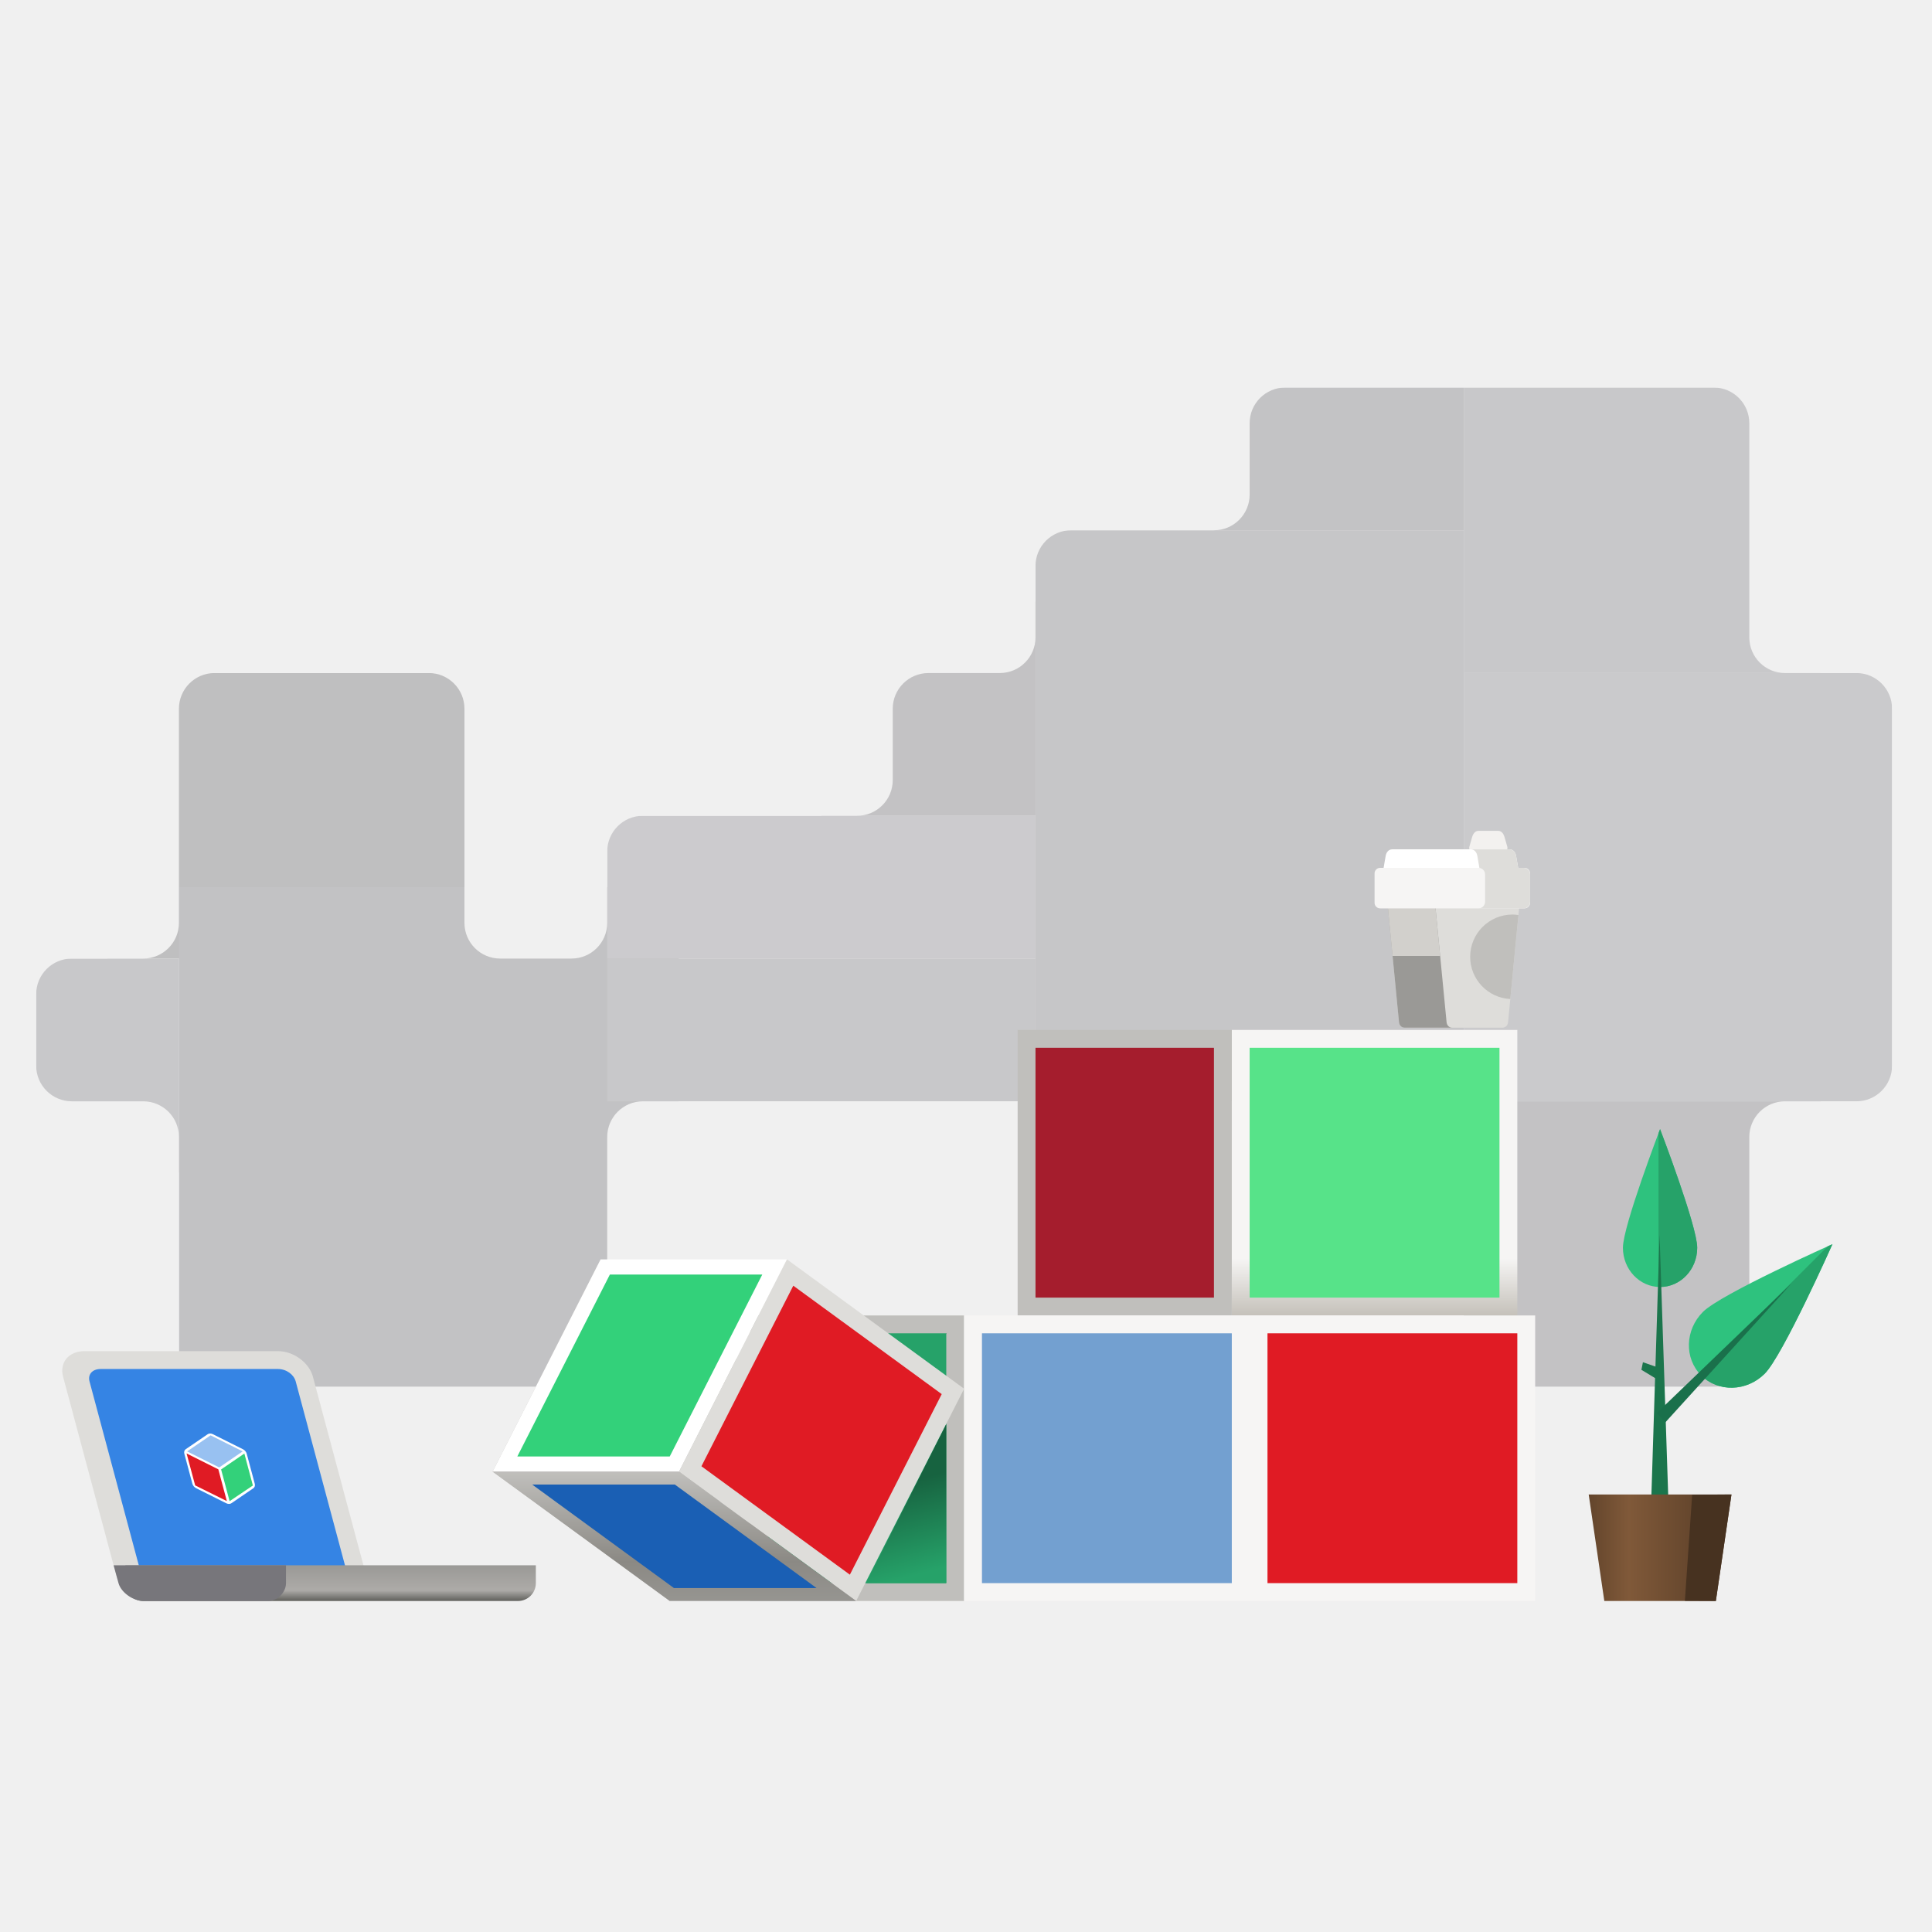
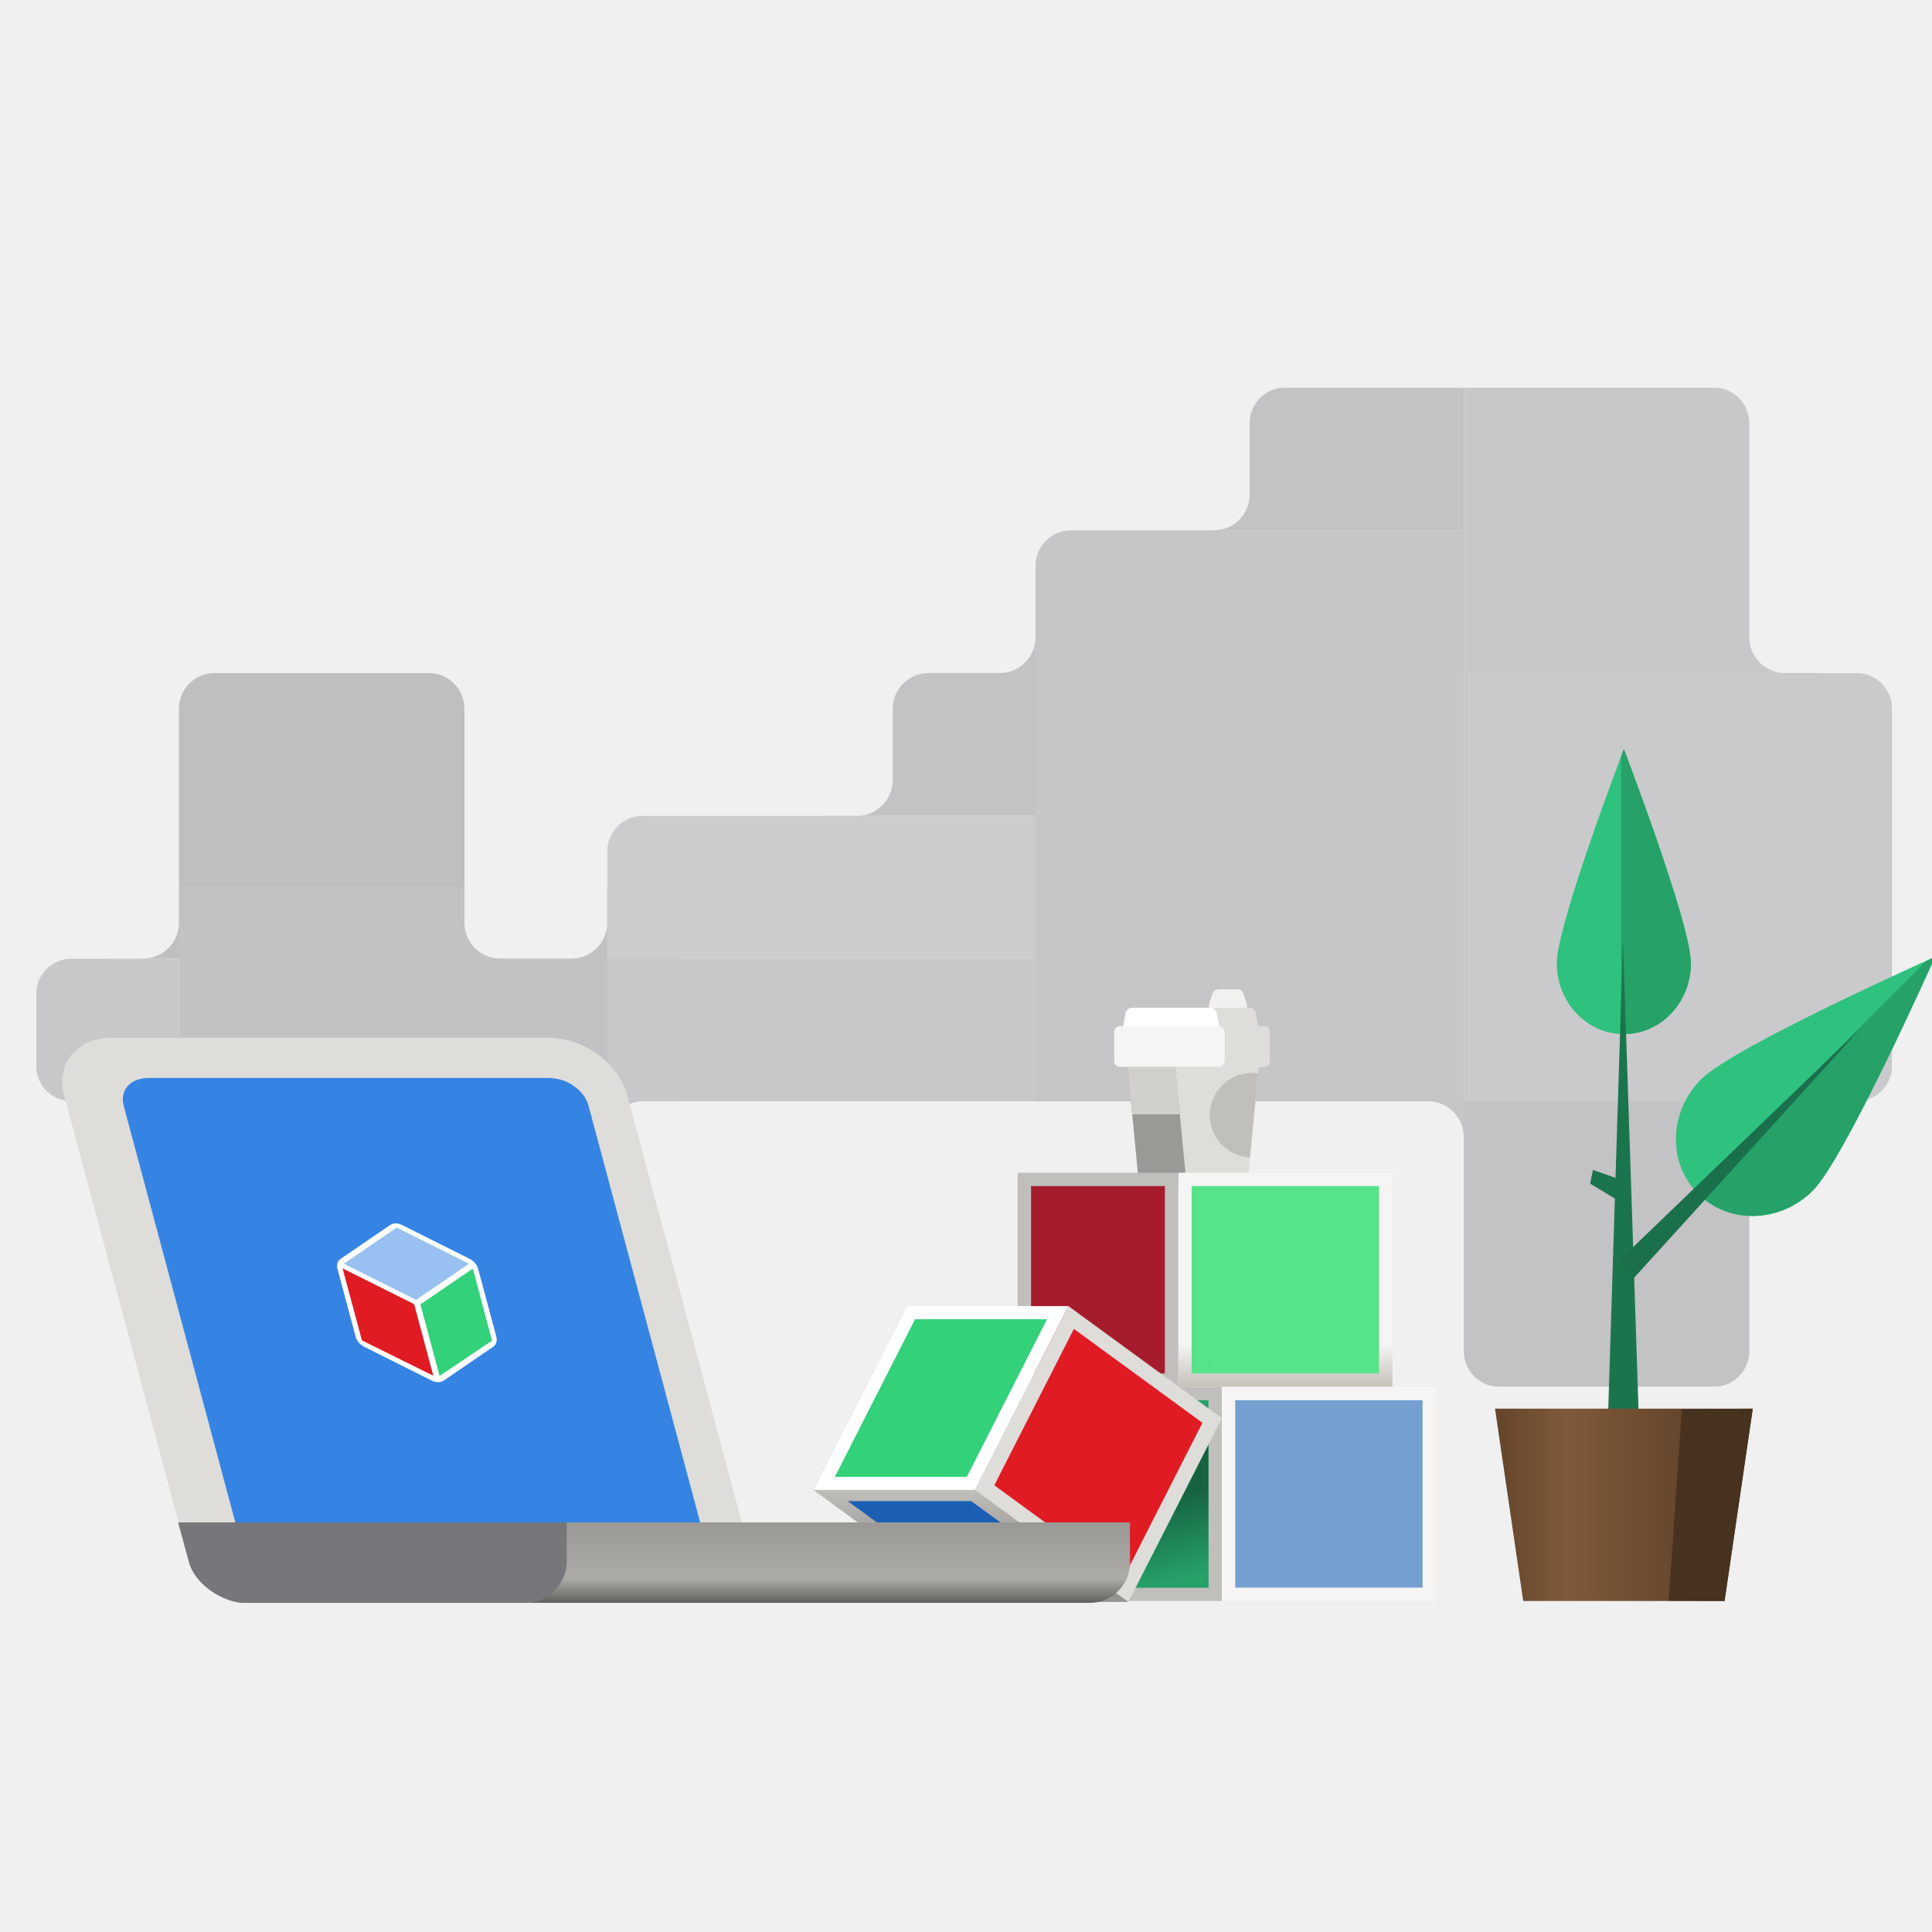
<svg xmlns="http://www.w3.org/2000/svg" xmlns:xlink="http://www.w3.org/1999/xlink" width="1026" height="1026">
  <defs>
-     <linearGradient xlink:href="#d" id="k" x1="496" y1="744" x2="506.718" y2="784" gradientUnits="userSpaceOnUse" gradientTransform="matrix(1.1846 0 0 1.1846 -94.514 -97.468)" />
+     <linearGradient xlink:href="#d" id="j" x1="496" y1="744" x2="506.718" y2="784" gradientUnits="userSpaceOnUse" gradientTransform="translate(-214.019 -285.26) scale(1.42171)" />
    <linearGradient id="f">
      <stop offset="0" stop-color="#f6f5f4" />
      <stop offset="1" stop-color="#c5c1ba" />
    </linearGradient>
    <linearGradient xlink:href="#a" id="h" x1="832" y1="776.125" x2="896" y2="776.125" gradientUnits="userSpaceOnUse" gradientTransform="matrix(1.1846 0 0 1.1846 -141.898 -97.468)" />
    <linearGradient id="b">
      <stop offset="0" stop-color="#ff7800" />
      <stop offset="1" stop-color="#ed333b" />
    </linearGradient>
-     <linearGradient xlink:href="#c" id="j" x1="384.194" y1="742.01" x2="384.194" y2="800" gradientUnits="userSpaceOnUse" gradientTransform="matrix(1.1846 0 0 1.1846 -94.514 -97.468)" />
+     <linearGradient xlink:href="#c" id="k" x1="384.194" y1="742.01" x2="384.194" y2="800" gradientUnits="userSpaceOnUse" gradientTransform="matrix(1.1846 0 0 1.1846 -94.514 -97.468)" />
    <linearGradient id="c">
      <stop offset="0" stop-color="#c0bfbc" />
      <stop offset=".696" stop-color="#8b8984" />
      <stop offset="1" stop-color="#969591" />
    </linearGradient>
    <linearGradient id="a">
      <stop offset="0" stop-color="#63452c" />
      <stop offset=".279" stop-color="#805939" />
      <stop offset="1" stop-color="#553b26" />
    </linearGradient>
    <linearGradient id="d">
      <stop offset="0" stop-color="#176340" />
      <stop offset="1" stop-color="#26a269" />
    </linearGradient>
-     <linearGradient xlink:href="#e" id="l" x1="203.261" y1="784" x2="203.261" y2="800" gradientUnits="userSpaceOnUse" gradientTransform="matrix(1.1846 0 0 1.1846 -37.654 -97.468)" />
+     <linearGradient xlink:href="#e" id="l" x1="203.261" y1="784" x2="203.261" y2="800" gradientUnits="userSpaceOnUse" gradientTransform="matrix(1.1846 0 0 1.1846 -37.654 -97.024)" />
    <linearGradient id="e">
      <stop offset="0" stop-color="#9a9996" />
      <stop offset=".7" stop-color="#adaba8" />
      <stop offset="1" stop-color="#60605c" />
    </linearGradient>
    <linearGradient xlink:href="#f" id="i" x1="-689.755" y1="646.41" x2="-689.755" y2="672" gradientUnits="userSpaceOnUse" gradientTransform="matrix(1.1846 0 0 1.1846 94.514 -97.468)" />
    <clipPath clipPathUnits="userSpaceOnUse" id="g">
      <path d="M672 272v32a16 16 135 01-16 16h-64a16 16 135 00-16 16v32a16 16 135 01-16 16h-32a16 16 135 00-16 16v32a16 16 135 01-16 16h-96a16 16 135 00-16 16v32a16 16 135 01-16 16h-32a16 16 45 01-16-16v-96a16 16 45 00-16-16h-96a16 16 135 00-16 16v96a16 16 135 01-16 16h-32a16 16 135 00-16 16v32a16 16 45 0016 16h32a16 16 45 0116 16v96a16 16 45 0016 16h160a16 16 135 0016-16v-96a16 16 135 0116-16h352a16 16 45 0116 16v96a16 16 45 0016 16h96a16 16 135 0016-16v-96a16 16 135 0116-16h32a16 16 135 0016-16V400a16 16 45 00-16-16h-32a16 16 45 01-16-16v-96a16 16 45 00-16-16H688a16 16 135 00-16 16z" fill="#c061cb" stroke-width="6.859" stroke-linecap="round" paint-order="markers fill stroke" />
    </clipPath>
  </defs>
  <g clip-path="url(#g)" transform="matrix(1.1846 0 0 1.1846 -132.422 -97.468)" stroke-width=".844" paint-order="markers fill stroke" opacity=".27">
    <path fill="#3c3a3f" d="M160 384h192v128H160z" />
    <path fill="#5e5c64" d="M128 512h64v96h-64z" />
    <path fill="#48474c" d="M192 480h224v224H192z" />
    <path fill="#6a6871" d="M384 448h192v64H384z" />
    <path fill="#5e5c64" d="M384 512h128v64H384zM576 512h-64v64h64z" />
    <path fill="#4a484f" d="M576 352h-96v96h96z" />
    <path fill="#65636b" d="M960 384H768v192h192z" />
    <path fill="#5e5c64" d="M928 256H768v128h160z" />
    <path fill="#4b4a50" d="M768 256H640v64h128z" />
    <path fill="#4a484f" d="M928 576H736v128h192z" />
    <path fill="#55545b" d="M768 320H576v288h192z" />
  </g>
-   <path d="M683.533-631.73c-12.108 0-21.853 12.674-21.853 28.418v129.266c0 15.743 9.745 26.655 21.853 26.633h75.754l46.92 46.922 46.922-46.922h72.94c12.107 0 21.855-10.89 21.855-26.633v-129.266c0-15.744-9.748-28.418-21.855-28.418z" fill="#e01b24" />
-   <path d="M683.533-632.005c-12.108 0-21.853 8.555-21.853 24.299v129.265c0 15.744 9.745 26.634 21.853 26.634h75.754l46.92 46.922 46.922-46.922h72.94c12.107 0 21.855-10.89 21.855-26.634v-129.265c0-15.744-9.748-24.3-21.855-24.3z" fill="#ed333b" />
-   <path d="M780.748-583.184a33.752 33.752 0 00-33.753 33.752 33.752 33.752 0 0010.172 24.151l-.375.193 50.033 50.033 50.033-50.033-.126-.064a33.752 33.752 0 0010.305-24.28 33.752 33.752 0 00-33.752-33.752 33.752 33.752 0 00-26.269 12.56 33.752 33.752 0 00-26.268-12.56z" fill="#fff" />
+   <path d="M380.31-440.427c-12.107 0-21.852 12.675-21.852 28.418v129.266c0 15.743 9.745 26.655 21.853 26.633h75.754l46.92 46.922 46.922-46.922h72.94c12.107 0 21.855-10.89 21.855-26.633V-412.01c0-15.743-9.748-28.418-21.855-28.418z" fill="#e01b24" />
+   <path d="M380.31-440.702c-12.107 0-21.852 8.555-21.852 24.299v129.266c0 15.743 9.745 26.633 21.853 26.633h75.754l46.92 46.922 46.922-46.922h72.94c12.107 0 21.855-10.89 21.855-26.633v-129.266c0-15.744-9.748-24.299-21.855-24.299z" fill="#ed333b" />
+   <path d="M477.525-391.881a33.752 33.752 0 00-33.752 33.752 33.752 33.752 0 0010.172 24.151l-.375.193 50.033 50.033 50.033-50.033-.126-.064a33.752 33.752 0 0010.305-24.28 33.752 33.752 0 00-33.752-33.752 33.752 33.752 0 00-26.269 12.56 33.752 33.752 0 00-26.269-12.56z" fill="#fff" />
  <g stroke-width=".844">
-     <path d="M901.314 662.611c0 11.517-8.833 20.853-19.729 20.853-10.896 0-19.728-9.336-19.728-20.853 0-11.516 19.728-62.981 19.728-62.981s19.729 51.465 19.729 62.981z" fill="#2ec27e" />
-     <path d="M881.585 599.63s-.661 1.769-.826 2.203v81.587c.276.012.547.044.826.044 10.895 0 19.728-9.336 19.728-20.853 0-11.517-19.728-62.98-19.728-62.98z" fill="#26a269" />
+     <path d="M897.98 511.533c0 20.79-15.947 37.645-35.617 37.645-19.67 0-35.617-16.854-35.617-37.645 0-20.791 35.617-113.702 35.617-113.702s35.616 92.91 35.616 113.702z" fill="#2ec27e" />
+     <path d="M862.361 397.832s-1.192 3.192-1.49 3.977v147.29c.497.022.987.08 1.49.08 19.671 0 35.617-16.856 35.617-37.647 0-20.79-35.617-113.7-35.617-113.7z" fill="#26a269" />
  </g>
  <g stroke-width=".844">
-     <path d="M937.17 729.492c-9.576 9.576-24.683 9.994-33.742.935-9.06-9.06-8.641-24.166.934-33.742 9.576-9.575 68.77-35.963 68.77-35.963s-26.387 59.195-35.963 68.77z" fill="#2ec27e" />
-     <path d="M973.13 660.723s-2.02.92-2.518 1.144l-67.835 67.836c.22.24.418.491.65.723 9.06 9.06 24.166 8.64 33.742-.935 9.575-9.575 35.961-68.768 35.961-68.768z" fill="#26a269" />
+     <path d="M962.71 632.274c-17.287 17.287-44.56 18.042-60.915 1.687-16.355-16.355-15.6-43.627 1.688-60.914 17.286-17.287 124.15-64.924 124.15-64.924s-47.637 106.864-64.923 124.151z" fill="#2ec27e" />
+     <path d="M1027.631 508.123s-3.646 1.662-4.546 2.067L900.62 632.655c.396.432.755.887 1.174 1.306 16.355 16.355 43.628 15.599 60.915-1.688s64.922-124.15 64.922-124.15z" fill="#26a269" />
  </g>
-   <path d="M881.322 655.814l-5.342 170.335 11.003.364z" fill="#1b754c" />
-   <path d="M951.498 681.486l-71.68 68.943 4.591 4.906z" fill="#1a704b" />
-   <g transform="matrix(.58796 0 0 .58796 -905.462 3984.08)" stroke-width="1.701">
+   <path d="M861.887 499.26l-9.643 307.51 19.862.66z" fill="#1b754c" />
+   <path d="M988.579 545.608L859.172 670.072l8.289 8.857z" fill="#1a704b" />
+   <path d="M843.688 793.647h75.814l-8.292 56.564h-59.23z" fill="url(#h)" transform="matrix(1.80532 0 0 1.80532 -729.185 -684.696)" />
+   <path d="M915.844 850.21l14.97-102.115-37.659.272-6.999 101.719z" fill="#473220" />
+   <path d="M858.885 637.293l-14.412-8.718 1.468-7.277 14.074 4.93z" fill="#1b754c" />
+   <g transform="matrix(.58796 0 0 .58796 -1043.728 4068.203)" stroke-width="1.701">
    <path d="M2875.496-6025.689h17.595c3.284 0 5.025 2.77 5.927 5.927l2.388 8.36c1.048 3.669-3.072 6.888-6.888 6.888h-20.448c-3.816 0-7.937-3.22-6.889-6.888l2.388-8.36c.902-3.157 2.644-5.927 5.927-5.927z" style="marker:none" fill="#f3f1ef" />
    <path d="M2797.496-6008.975h105.942c3.284 0 5.366 2.692 5.927 5.928l3.98 22.966c.598 3.454-2.822 6.327-6.328 6.327h-113.1c-3.505 0-6.926-2.873-6.327-6.327l3.98-22.966c.56-3.236 2.643-5.928 5.926-5.928z" style="marker:none" fill="#fff" />
    <path d="M2797.596-5981.913h110.518c3.283 0 6.244 2.658 5.927 5.927l-11.939 123.167c-.262 2.705-2.188 4.905-4.905 4.905h-88.684c-2.717 0-4.643-2.2-4.905-4.905l-11.939-123.167c-.317-3.269 2.644-5.927 5.927-5.927z" style="marker:none" fill="#deddda" />
    <path d="M2797.597-5981.913c-3.284 0-6.245 2.659-5.928 5.927l11.939 123.167c.262 2.705 2.187 4.904 4.904 4.904h42.98c-2.717 0-4.642-2.2-4.905-4.904l-11.938-123.167c-.317-3.268 2.644-5.927 5.927-5.927z" style="marker:none" fill="#9a9996" />
    <path d="M2797.597-5981.913c-3.284 0-6.245 2.659-5.928 5.927l6.137 63.318h42.98l-6.137-63.318c-.317-3.268 2.644-5.927 5.927-5.927z" style="marker:none" fill="#d2d0cc" />
    <path d="M2868.436-6008.974c3.284 0 5.367 2.692 5.928 5.927l3.978 22.965c.599 3.454-2.82 6.328-6.326 6.328h35.002c3.505 0 6.925-2.874 6.326-6.328l-3.978-22.965c-.561-3.235-2.645-5.927-5.928-5.927z" style="marker:none" fill="#deddda" />
    <rect ry="5.041" rx="5.041" y="-5992.26" x="2781.539" height="36.612" width="140.461" style="marker:none" fill="#f6f5f4" />
    <path d="M2906.082-5950.077a38.204 38.204 0 00-38.204 38.205 38.204 38.204 0 0036.254 38.106l7.356-75.878a38.204 38.204 0 00-5.406-.432z" style="marker:none" fill="#c0bfbc" />
    <path d="M2875.414-5992.26a5.914 5.914 0 015.928 5.926v24.758a5.915 5.915 0 01-5.928 5.928h40.658a5.915 5.915 0 005.928-5.928v-24.758a5.914 5.914 0 00-5.928-5.926z" style="marker:none" fill="#deddda" />
  </g>
-   <path d="M843.688 793.647h75.814l-8.292 56.564h-59.23z" fill="url(#h)" />
-   <path d="M911.21 850.21l8.292-56.563-20.86.15-3.877 56.344z" fill="#473220" />
-   <path transform="scale(-1 1)" fill="url(#i)" paint-order="markers fill stroke" d="M-805.78 546.954h151.629v151.629H-805.78z" />
-   <path fill="#f6f5f4" paint-order="markers fill stroke" d="M815.257 698.582H663.628v151.629h151.629z" />
-   <path fill="#c0bfbc" paint-order="markers fill stroke" d="M540.43 546.954h113.721v151.629H540.43zM398.279 698.582H512v151.629H398.279z" />
-   <path fill="#f6f5f4" paint-order="markers fill stroke" d="M663.629 698.582H512v151.629h151.629z" />
-   <path fill="#c0bfbc" paint-order="markers fill stroke" d="M413.006 737.503l-94.066-68.695-57.333 112.707 94.066 68.696z" />
-   <path d="M360.602 781.515l57.333-112.707H318.94l-57.333 112.708z" fill="#fff" />
-   <path fill="#26a269" paint-order="markers fill stroke" d="M407.755 708.059h94.768v132.675h-94.768z" />
-   <path fill="#deddda" paint-order="markers fill stroke" d="M512 737.504l-94.065-68.696-57.333 112.708 94.065 68.695z" />
-   <path d="M454.667 850.21h-98.994l-94.066-68.694h98.995z" fill="url(#j)" />
-   <path fill="#57e389" paint-order="markers fill stroke" d="M663.629 556.43h132.675v132.675H663.629z" />
-   <path fill="#a51d2d" paint-order="markers fill stroke" d="M549.907 556.43h94.768v132.675h-94.768z" />
-   <path style="font-variation-settings:normal;marker:none" fill="#e01b24" d="M673.105 708.059H805.78v132.675H673.105z" />
-   <path fill="#73a0d0" paint-order="markers fill stroke" d="M521.477 708.059h132.675v132.675H521.477z" />
-   <path d="M502.357 708.059l.166.507v-.507zm.166 48.228l-42.604 84.447h42.604z" fill="url(#k)" paint-order="markers fill stroke" />
-   <rect width="132.675" height="137.355" x="-162.401" y="742.848" rx="14.858" ry="14.036" transform="skewX(15) scale(1 .96593)" fill="#deddda" paint-order="markers fill stroke" />
-   <path d="M53.561 727.012c-4.777 0-6.967 3.07-6.026 6.584L74.48 834.15c.941 3.514 4.78 6.586 9.555 6.586h93.914c4.776 0 6.967-3.072 6.026-6.586L157.03 733.596c-.941-3.514-4.777-6.584-9.554-6.584z" fill="#3584e4" paint-order="markers fill stroke" />
-   <g stroke-width="3.109">
-     <path style="marker:none" d="M111.557 761.272a3.152 2.413 41.185 00-1.256.37l-11.671 7.971a3.152 2.413 41.185 00-.739 2.389l4.272 15.943a3.152 2.413 41.185 002.019 2.389l15.943 7.971a3.152 2.413 41.185 002.758 0l11.671-7.971a3.152 2.413 41.185 00.74-2.389l-4.273-15.943a3.152 2.413 41.185 00-2.019-2.389l-15.943-7.972a3.152 2.413 41.185 00-1.502-.37z" fill="#fff" />
-     <path style="marker:none" d="M128.878 770.77l-12.47 8.517-17.034-8.518 12.47-8.517z" fill="#98c1f1" />
-     <path style="marker:none" d="M121.938 797.209l12.355-8.325-4.528-16.97-12.345 8.432z" fill="#33d17a" />
-     <path d="M120.462 797.156l-16.816-8.325-4.565-16.97 16.863 8.432z" style="marker:none" fill="#e01b24" />
+   <g paint-order="markers fill stroke">
+     <path transform="matrix(-.75 0 0 .75 135.108 212.553)" fill="url(#i)" d="M-805.78 546.954h151.629v151.629H-805.78z" />
+     <path fill="#c0bfbc" d="M540.43 622.768h85.29V736.49h-85.29z" />
+     <path fill="#57e389" d="M632.83 629.875h99.506v99.506h-99.507z" />
+     <path fill="#a51d2d" d="M547.538 629.875h71.076v99.506h-71.076z" />
  </g>
-   <path d="M66.591 831.257v9.477a9.456 9.456 0 009.477 9.477H275.08a9.456 9.456 0 009.477-9.477v-9.477H76.068z" fill="url(#l)" paint-order="markers fill stroke" />
-   <path d="M60.334 831.257l2.596 9.477c1.387 5.064 7.888 9.477 13.138 9.477h66.337c5.25 0 9.477-4.807 9.477-9.477v-9.477H76.068z" fill="#77767b" paint-order="markers fill stroke" />
-   <path style="font-variation-settings:normal;marker:none" d="M500.104 740.348l-48.778 95.89-78.827-57.567 48.778-95.89z" fill="#e01b24" />
-   <path d="M282.62 788.371l75.29 54.984h75.745l-75.29-54.984z" fill="#1a5fb4" />
-   <path d="M323.876 676.855l-49.147 96.614h80.939l49.147-96.614z" fill="#33d17a" />
-   <path d="M879.659 732.272l-7.983-4.829.813-4.031 7.796 2.731z" fill="#1b754c" />
+   <g paint-order="markers fill stroke">
+     <path fill="#c0bfbc" d="M563.568 736.49h85.291V850.21h-85.29z" />
+     <path fill="#f6f5f4" d="M762.58 736.49H648.86V850.21h113.722z" />
+     <path fill="#26a269" d="M570.675 743.597h71.076v99.506h-71.076z" />
+     <path fill="#73a0d0" d="M655.967 743.597h99.506v99.506h-99.506z" />
+     <path d="M502.323 681.502l.2.609v-.609zm.2 57.882l-51.131 101.35h51.131z" fill="url(#j)" transform="matrix(.75 0 0 .75 264.859 212.553)" />
+   </g>
+   <g>
+     <path fill="#c0bfbc" paint-order="markers fill stroke" d="M563.123 753.118l-81.467-59.495-49.654 97.613 81.467 59.495z" />
+     <path d="M517.738 791.236l49.654-97.612h-85.736l-49.654 97.612z" fill="#fff" />
+     <path fill="#deddda" paint-order="markers fill stroke" d="M648.859 753.119l-81.467-59.495-49.654 97.613 81.467 59.495z" />
+     <path d="M454.667 850.21h-98.994l-94.066-68.694h98.995z" fill="url(#k)" transform="matrix(.86607 0 0 .86607 205.432 114.39)" />
+     <path style="font-variation-settings:normal;marker:none" d="M638.556 755.582L596.31 838.63l-68.27-49.856 42.246-83.047z" fill="#e01b24" />
+     <path d="M450.2 797.174l65.206 47.62h65.6l-65.205-47.62z" fill="#1a5fb4" />
+     <path d="M485.93 700.593l-42.564 83.674h70.098l42.565-83.674z" fill="#33d17a" />
+   </g>
+   <g transform="matrix(2.25454 0 0 2.25454 -41.463 -1066.623)">
+     <rect width="132.675" height="137.355" x="-162.401" y="742.848" rx="14.858" ry="14.036" transform="skewX(15) scale(1 .96593)" fill="#deddda" paint-order="markers fill stroke" />
+     <path d="M53.561 727.012c-4.777 0-6.967 3.07-6.026 6.584L74.48 834.15c.941 3.514 4.78 6.586 9.555 6.586h93.914c4.776 0 6.967-3.072 6.026-6.586L157.03 733.596c-.941-3.514-4.777-6.584-9.554-6.584z" fill="#3584e4" paint-order="markers fill stroke" />
+     <g stroke-width="3.109">
+       <path style="marker:none" d="M111.557 761.272a3.152 2.413 41.185 00-1.256.37l-11.671 7.971a3.152 2.413 41.185 00-.739 2.389l4.272 15.943a3.152 2.413 41.185 002.019 2.389l15.943 7.971a3.152 2.413 41.185 002.758 0l11.671-7.971a3.152 2.413 41.185 00.74-2.389l-4.273-15.943a3.152 2.413 41.185 00-2.019-2.389l-15.943-7.972a3.152 2.413 41.185 00-1.502-.37z" fill="#fff" />
+       <path style="marker:none" d="M128.878 770.77l-12.47 8.517-17.034-8.518 12.47-8.517z" fill="#98c1f1" />
+       <path style="marker:none" d="M121.938 797.209l12.355-8.325-4.528-16.97-12.345 8.432z" fill="#33d17a" />
+       <path d="M120.462 797.156l-16.816-8.325-4.565-16.97 16.863 8.432z" style="marker:none" fill="#e01b24" />
+     </g>
+     <path d="M66.591 831.7v9.478a9.456 9.456 0 009.477 9.476H275.08a9.456 9.456 0 009.477-9.476V831.7H76.068z" fill="url(#l)" paint-order="markers fill stroke" />
+     <path d="M60.334 831.7l2.596 9.478c1.387 5.063 7.888 9.476 13.138 9.476h66.337c5.25 0 9.477-4.806 9.477-9.476V831.7H76.068z" fill="#77767b" paint-order="markers fill stroke" />
+   </g>
</svg>
